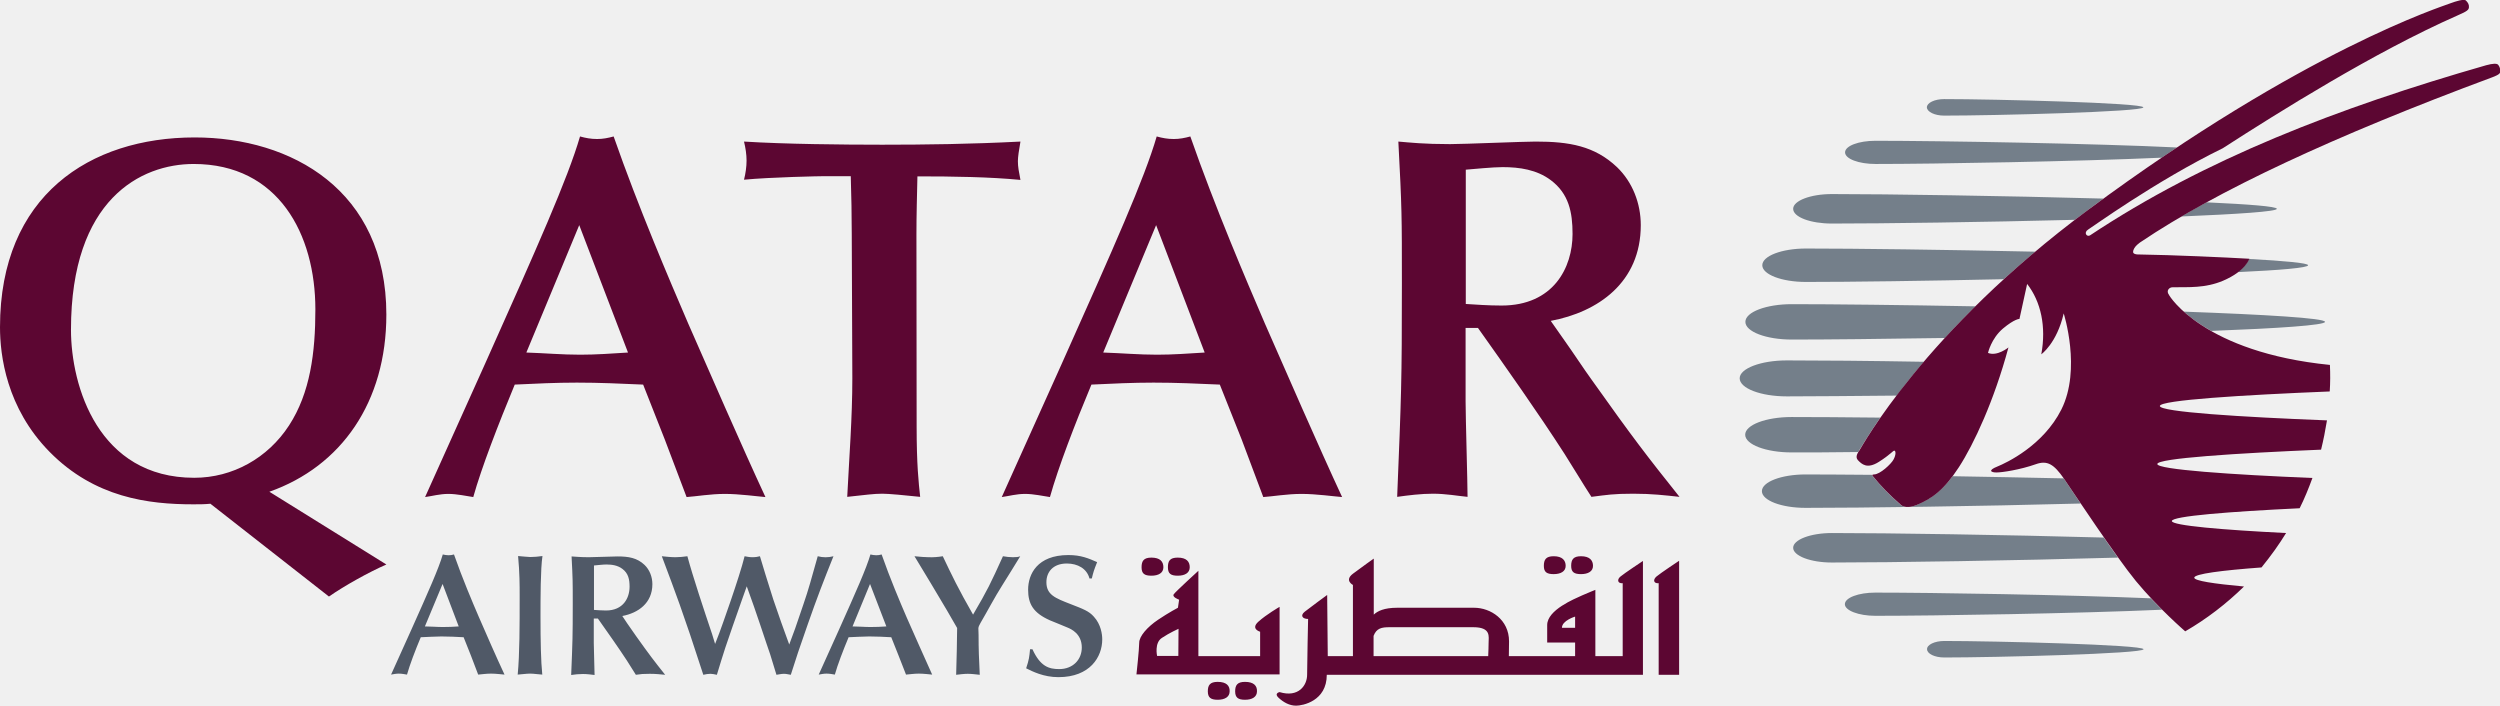
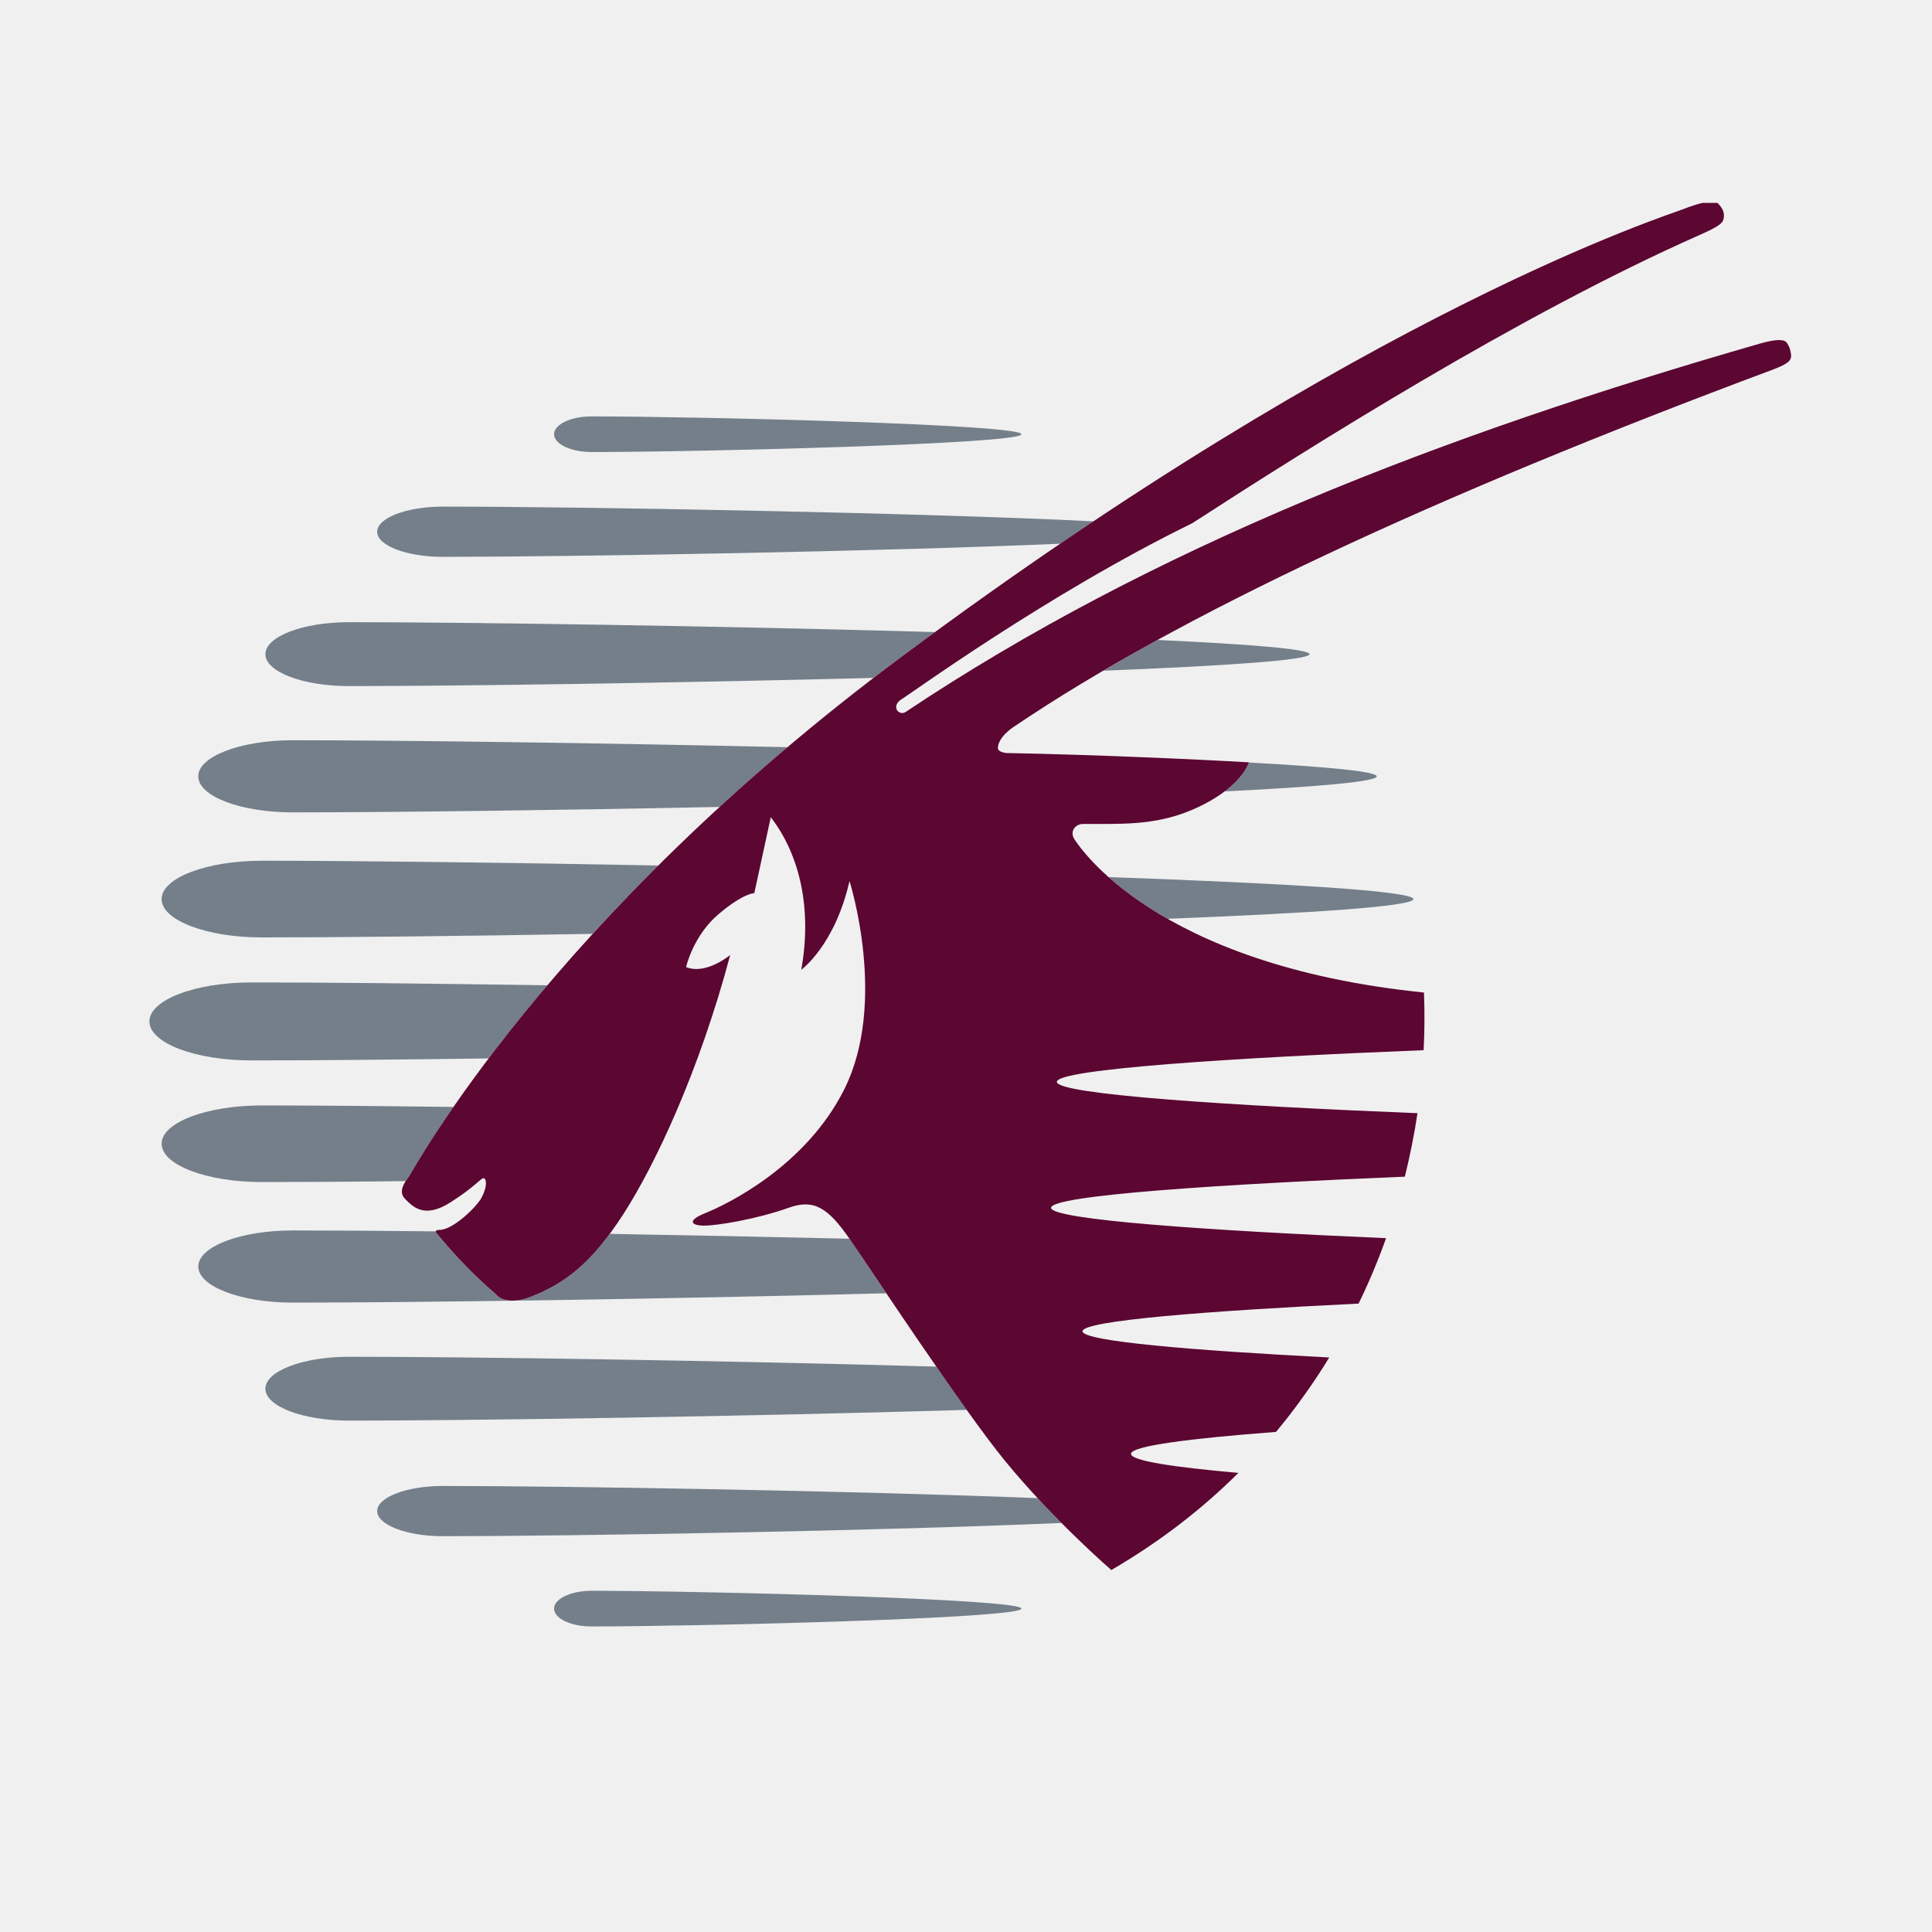
- <svg xmlns="http://www.w3.org/2000/svg" enable-background="new 0 0 1271.5 358.8" viewBox="0 0 1271.5 358.8">
-   <path d="m233.3 318.6c-2.7.2-5.4.3-8.1.3-3.1 0-6.1-.3-9.1-.3l9-21.6zm9.9 24.5c1.6-.1 4-.5 6.5-.5s5.5.4 6.9.5c-4-8.5-9.8-21.8-13.1-29.4-3.2-7.4-8.4-19.7-12.6-31.7-.9.3-1.9.4-2.8.4-1.1 0-1.9-.2-2.9-.4-2.1 7.2-7.2 18.6-16.1 38.5l-10.2 22.6c1.2-.2 2.5-.5 3.9-.5s3.1.3 4.2.5c1.4-5 4.2-12.3 7-19 3.5-.2 7-.3 10.5-.4 3.8 0 7.5.2 11.3.4l3.7 9.3zm21.1-39.9c0 15 0 29.5-1 39.9 1.9-.1 4.4-.5 6.3-.5 2 0 4.1.4 6.2.5-.7-7.1-.9-16.6-.9-29.7 0-8.9 0-24.1 1-30.6-2.1.3-4.3.5-6.2.5-1.3 0-4.6-.4-6.2-.5.8 8.6.8 14.8.8 20.4m52.2 10.1c8-1.5 15.3-6.5 15.3-16.2 0-3.7-1.4-7.3-4-9.8-3.8-3.6-8.1-4.3-13.8-4.3-2 0-12.2.4-14.5.4-4.5 0-6.8-.3-8.8-.4.6 11.3.6 12.6.6 24.1 0 16.9-.1 18.9-.8 36.2 1.9-.3 4-.5 6-.5 2.2 0 4.1.3 5.9.5 0-2.3-.4-13.6-.4-16.2v-12.5h2.1c4.7 6.7 10.2 14.4 14.7 21.3 1.3 2 3.3 5.3 4.6 7.3 2.6-.4 3.7-.5 7.1-.5 3.2 0 5.4.3 7.8.5-5.5-6.9-7.9-10-14.8-19.7-1.3-1.8-3.3-4.7-4.6-6.6zm-14.4-25.7c1.3-.1 4.6-.5 6.2-.5 2.9 0 5.8.4 8.2 2.2 3.1 2.3 3.7 5.4 3.7 9.1 0 5.7-3.2 12.1-12 12.1-2.3 0-4.4-.2-6.1-.3zm60.1 35c-4.1-12.2-9.8-29.3-12.6-39.7-2.2.3-4.1.5-6.1.5-2.1 0-5.1-.3-6.9-.5 3.6 9.5 6.7 17.9 9.1 24.6 4 11.4 6.7 19.3 9.8 29l2.2 6.7c1.2-.3 2.6-.5 3.6-.5s1.8.2 3.3.5c1.4-4.6 3.1-10.2 4.3-13.8 3.4-10 3.9-11.4 8.3-23.9l2.6-7.3c1 2.8 2.6 7.3 3.6 10.1 1 2.7 5.5 16.2 6.5 19.2 1.4 3.9 1.8 5.1 5 15.7.8-.1 2.5-.5 3.8-.5 1.2 0 2.2.3 3.5.5 3.3-10.4 3.7-11.5 8.6-25.6 4.8-13.7 7.8-21.5 13.1-34.7-2.6.7-5.4.7-8 0-3.2 11.4-4.7 17-7.3 24.5-4.1 12.3-4.7 13.7-7.2 20.4-2.8-7.6-5.5-15.2-8.1-22.9-1.4-4.2-6.8-21.8-6.8-22-1.2.3-2.1.5-3.9.5-1.6 0-2.7-.3-3.9-.5-2.6 10.7-11.9 36.5-12.8 38.9l-2.2 5.7zm88.6-4c-2.7.2-5.4.3-8.1.3-3.1 0-6.1-.3-9.1-.3l8.9-21.6zm10 24.5c1.6-.1 4.1-.5 6.5-.5 2.5 0 5.5.4 6.8.5-3.9-8.5-9.7-21.8-13.1-29.4-3.2-7.4-8.4-19.7-12.6-31.7-1 .3-1.8.4-2.8.4s-2-.2-2.9-.4c-2.1 7.2-7.2 18.6-16.1 38.5l-10.2 22.6c1.2-.2 2.5-.5 4-.5 1.4 0 3.1.3 4.2.5 1.4-5 4.2-12.3 7-19 3.5-.2 7-.3 10.5-.4 3.8 0 7.5.2 11.2.4l3.7 9.3zm36.8-23.5c0-.8.5-1.7 1.1-2.8 3.7-6.3 7.1-12.9 11.1-19.2 1.3-2.1 7.7-12.3 9.1-14.7-1 .4-1.9.5-3.7.5-1.7 0-3.4-.2-5.1-.5-6.3 13.9-7.7 16.9-15.2 29.7-7.5-13.1-10.8-20-15.4-29.7-2.4.4-4.8.6-7.2.5-1.9 0-4-.2-7.2-.5 4.6 7.6 12 19.8 16.5 27.5l5.2 9c0 5.5-.3 16.9-.5 23.8 1.7-.2 4.1-.5 5.9-.5 2 0 4.1.3 6.1.5-.4-8.2-.6-12.9-.6-20.3zm26.3 10.4c-.4 4.2-.5 5.4-2 9.9 3.2 1.6 8.9 4.5 16.4 4.5 16.1 0 22.3-10.3 22.3-19.2 0-2.5-.6-7.6-4.3-11.6-2.5-2.8-5.2-3.8-11.9-6.4-7.7-3-12.2-4.7-12.2-11.1 0-5.2 3.4-9.5 10.4-9.5 5.5 0 10.2 2.6 11.5 7.6h1.2c.8-3.3 1-4 2.7-8.3-4.3-1.9-8.2-3.6-14.6-3.6-15.9 0-20.5 9.8-20.5 17.6 0 7.3 2.6 11.8 11.1 15.6 2.5 1.1 6.6 2.6 9 3.7 1.7.7 7.2 3.1 7.2 10.1 0 6.3-4.6 11-11.5 11-5.2 0-9.6-1.3-13.6-10.1h-1.2z" fill="#505967" />
-   <path d="m36.1 167.7c0-66.4 35.6-84.3 62.4-84.3 43.2 0 61.9 35.8 61.9 74 0 21.9-2.6 42.4-13.4 59s-28.7 26.6-48.2 26.6c-48.7 0-62.7-46.4-62.7-75.3m131.2 135.7c7.9-5.5 20.3-12.4 29.2-16.3l-59.5-37c36.6-12.9 59.5-45.6 59.5-90.1 0-63.2-48.2-90.1-97.5-90.1-53.2 0-99 29.5-99 96.5 0 14.2 3.2 41.1 25.3 63.5 22.9 23.2 50.1 26.6 73 26.6 2.9 0 5.8 0 8.7-.3zm152.1-124.1c-8.2.5-16.1 1.1-24.3 1.1-9.2 0-18.2-.8-27.4-1.1l26.9-64.8zm29.8 73.5c4.7-.3 12.1-1.6 19.5-1.6s16.6 1.3 20.6 1.6c-11.9-25.6-29.2-65.3-39.3-88.3-9.5-22.1-25.3-59-37.9-95.1-2.9.8-5.5 1.3-8.4 1.3-3.2 0-5.8-.5-8.7-1.3-6.3 21.6-21.6 55.9-48.2 115.4l-30.6 68c3.7-.5 7.4-1.6 11.9-1.6 4.2 0 9.2 1.1 12.6 1.6 4.2-15 12.7-36.9 21.1-57.2 10.5-.5 21.1-1 31.6-1 11.3 0 22.4.5 33.7 1l11 27.9zm116.9-133.6c0-10 .3-20 .5-29.5 18.2 0 36.9.3 52.4 1.8-.8-4.2-1.3-6.6-1.3-9.5 0-2.1.5-5.5 1.3-10-25.3 1.3-48.5 1.6-70.3 1.6-20.3 0-49.5-.3-70.3-1.6.8 3.2 1.3 6.6 1.3 9.7s-.5 6.6-1.3 9.7c13.5-1.3 38.7-1.8 41.1-1.8h13.2c.3 10.3.5 19.5.5 29.3l.3 73.5c0 20-1.6 40.3-2.6 60.3 9.5-1 13.4-1.6 17.9-1.6 3.2 0 11.6.8 19.2 1.6-.8-7.4-1.8-16.1-1.8-36.1zm146.6 60.1c-8.2.5-16.1 1.1-24.2 1.1-9.2 0-18.2-.8-27.4-1.1l26.9-64.8zm29.8 73.5c4.7-.3 12.1-1.6 19.5-1.6s16.6 1.3 20.6 1.6c-11.9-25.6-29.2-65.3-39.3-88.3-9.5-22.1-25.3-59-37.9-95.1-2.9.8-5.5 1.3-8.4 1.3-3.2 0-5.8-.5-8.7-1.3-6.3 21.6-21.6 55.9-48.2 115.4l-30.6 68c3.7-.5 7.4-1.6 11.9-1.6 4.2 0 9.2 1.1 12.6 1.6 4.2-15 12.6-36.9 21.1-57.2 10.5-.5 21.1-1 31.6-1 11.3 0 22.4.5 33.7 1l11.1 27.9zm146.2-89.6c24-4.5 45.8-19.5 45.8-48.7 0-11.1-4.2-21.9-12.1-29.5-11.4-10.8-24.3-13-41.4-13-6.1 0-36.6 1.3-43.5 1.3-13.4 0-20.3-.8-26.3-1.3 1.8 34 1.8 37.7 1.8 72.2 0 50.9-.3 56.6-2.4 108.5 5.8-.8 12.1-1.6 18.2-1.6 6.6 0 12.4 1.1 17.6 1.6 0-6.9-1-40.8-1-48.5v-37.4h6.3c14.2 20 30.6 43.2 44 64 3.9 6.1 9.7 15.8 13.7 21.9 7.9-1 11.1-1.6 21.3-1.6 9.5 0 16.1.8 23.5 1.6-16.6-20.8-23.7-30-44.5-59.3-4-5.5-9.7-14.2-13.7-19.8zm-43.2-76.9c3.9-.3 13.7-1.3 18.7-1.3 8.7 0 17.4 1.3 24.5 6.6 9.2 6.9 11.1 16.3 11.1 27.4 0 17.1-9.7 36.4-36.1 36.4-6.9 0-13.2-.5-18.2-.8z" fill="#5c0632" />
-   <path d="m1182.5 163.7c0 1.7-23.8 3.3-57.9 4.6-6-3.4-10.6-6.8-13.9-9.8 41.3 1.5 71.8 3.3 71.8 5.2m-24.5-57.5c0 1.4-20 2.7-48.6 3.9 4.2-2.5 8.5-4.9 12.8-7.2 21.6 1 35.8 2.1 35.8 3.3m-212.9 123.7c-13.2.2-24.8.2-33.9.2-13 0-23.6-4-23.6-9s10.6-9 23.6-9c11.5 0 27.2.1 45.1.3-6.9 10-10.2 16-10.6 16.4zm7.1 12c4.3 5.2 9 10.1 14.1 14.5 0 0 2.1 3 8.5.4 6.5-2.7 12.1-6.3 18.3-14.6 18.2.3 37.5.7 56.5 1.1 1.6 2.3 4.7 7 8.6 12.8-52.9 1.4-110.4 2.2-139.9 2.2-12.3 0-22.2-3.8-22.2-8.5s9.9-8.5 22.2-8.5c9 0 20.5.1 33.7.2.2.3.2.4.2.4m-20.5 44.2c-10.9 0-19.7-3.4-19.7-7.5s8.8-7.5 19.7-7.5c28.8 0 87.8.9 138.3 2.3 2.4 3.5 4.9 7 7.2 10.2-52 1.5-115.3 2.5-145.5 2.5m167.9 24c-42.4 1.9-115.4 3.1-145.8 3.1-8.5 0-15.5-2.7-15.5-5.9 0-3.3 6.9-5.9 15.5-5.9 29 0 97.1 1.1 140.1 2.9 2 2 3.9 4 5.7 5.8m-110.7 15.9c25 0 101.3 1.9 101.3 4.2s-76.2 4.2-101.3 4.2c-4.9 0-8.8-1.9-8.8-4.2-.1-2.3 3.9-4.2 8.8-4.2m.3-154.1c-31.5.5-59.8.8-77.9.8-13 0-23.6-4-23.6-9s10.6-9 23.6-9c21.1 0 55.8.4 93.4 1.1-5.4 5.2-10.5 10.6-15.5 16.1m154.6-40.2c18.5 1 30.1 2.1 30.1 3.2 0 1.3-14.1 2.5-35.8 3.5 4.6-3.5 5.6-6.5 5.7-6.7m-225.3 11.7c-12.3 0-22.2-3.8-22.2-8.5s9.9-8.5 22.2-8.5c25.2 0 70.8.6 116.6 1.6-5.4 4.6-10.7 9.2-16 14-40.2.9-78.4 1.4-100.6 1.4m136.8-31.6c-46.8 1.2-97.5 1.9-123.6 1.9-10.9 0-19.7-3.3-19.7-7.5 0-4.1 8.8-7.5 19.7-7.5 28.7 0 87.6.9 138.1 2.3-2.5 1.8-5 3.7-7.6 5.6-2.3 1.8-4.6 3.5-6.9 5.2m-101.4-28.4c-8.5 0-15.5-2.6-15.5-5.9s6.9-5.9 15.5-5.9c32.2 0 112.5 1.4 153.3 3.4-2.6 1.7-5.2 3.5-7.8 5.2-42.6 1.9-115.3 3.2-145.5 3.2m-45.1 118.2c-13.3 0-24-4.1-24-9.2 0-5 10.8-9.1 24-9.1 16.6 0 41.5.2 69.7.7-4.8 5.6-9.4 11.3-13.8 17.2-22.5.2-42.1.4-55.9.4m71.2-147c0-2.3 3.9-4.2 8.8-4.2 25 0 101.3 1.9 101.3 4.2s-76.2 4.2-101.3 4.2c-4.8 0-8.7-1.9-8.8-4.2" fill="#747f8a" />
-   <path d="m1185 185.6c.2 4.6.2 9.1-.1 13.5-44.4 1.8-86.4 4.4-86.4 7.4s41.1 5.6 85 7.3c-.8 5-1.8 10-3 14.9-43.2 1.8-83.3 4.4-83.3 7.3 0 2.8 37.4 5.4 78.9 7.1-1.9 5.2-4 10.4-6.5 15.4-35.6 1.7-65 4-65 6.5 0 2.3 25.7 4.5 58.1 6.1-1.8 2.9-3.7 5.8-5.7 8.6-2.2 3-4.4 6-6.8 8.9-20.3 1.5-34.2 3.3-34.2 5.2 0 1.6 10 3.1 25.3 4.5-9 8.8-19 16.5-29.9 22.8 0 0-13.7-11.8-25.1-25.6-10.1-12.3-31.6-44.8-36.6-52.1-5.1-7.3-8.4-9.4-14.3-7.3-7.9 2.8-17.1 4.2-20 4.2s-4.4-1.1.4-3c4.7-1.9 23.4-10.7 32.6-29 10.3-20.5 1.2-48.9 1.2-48.9-3.5 15.2-11.4 20.8-11.4 20.8 2.6-14.1-.2-26.8-7.2-35.8l-3.9 17.8s-2.4-.1-8.4 4.9c-6 5.1-7.6 12.4-7.6 12.4 4.7 1.9 10.4-2.8 10.4-2.8-7.3 27.1-17.6 49.2-25.2 60.9s-13.8 16.1-21.4 19.2c-6.4 2.6-8.5-.4-8.5-.4-5.1-4.4-9.9-9.3-14.1-14.5 0 0-.4-.6.8-.6 3.1 0 8.7-5.3 9.9-7.5 1.4-2.5 1.2-4.5.5-4.6s-1.9 1.9-7.9 5.7-8.7 1.2-10.7-.9c-1.5-1.7 0-3.8.9-5.1.9-1.2 32.6-60.2 116.4-122.3 109.8-81.3 180-103.3 184-104.9 2.7-1 7-2.4 8-1.4 1.1 1.1 1.6 2.1 1.5 3.4s-.8 2-5.9 4.2c-42.2 18.6-91.4 49.5-119.3 67.5-34.4 16.8-67.2 40.7-68.4 41.3-2.6 1.6-.7 4 .9 3 58.1-38.6 126.1-64.9 201.4-86.5 3.6-1 5.6-1 6.2-.2.7.9 1 1.9 1.1 3 .1 1.4-1 2.1-4.1 3.3-80.8 30-140.4 57.9-178.7 83.7 0 0-4 2.4-4 5.2 0 1.1 2.1 1.2 2.1 1.2 19.2.3 44.8 1.5 57 2.2 0 0-1.7 6.2-13.4 11.2-9 3.8-17.4 3.2-25.6 3.3-1.8 0-3.4 1.8-1.9 3.8.4 1 18 29.3 81.9 35.7m-585.7 148h-10.8s-1.5-6.7 2.5-9.2c3.9-2.6 8.4-4.6 8.4-4.6zm51.4-24.9s-6.6 3.8-10.7 7.5.9 5.1.9 5.1v12.4h-31.4v-43.4s-11.5 10.5-12.5 11.9c-1.1 1.5 2.7 2.8 2.7 2.8l-.6 4.1s-4.6 2.4-10.1 6.1-9.6 8.4-9.6 11.7-1.4 16.1-1.4 16.1h72.8v-34.3zm-65.1-15.9c3.6 0 6.1-1.4 6.1-4.3s-1.7-4.9-6.1-4.9c-3.9 0-5 1.7-5 4.9s1.4 4.3 5 4.3m13.4 0c3.6 0 6.1-1.4 6.1-4.3s-1.7-4.9-6.1-4.9c-4 0-5 1.7-5 4.9s1.4 4.3 5 4.3m20.3 54c-3.9 0-5 1.7-5 4.8s1.4 4.3 5 4.3 6.1-1.4 6.1-4.3c.1-2.8-1.6-4.8-6.1-4.8m13.9 0c-3.9 0-5 1.7-5 4.8s1.4 4.3 5 4.3 6.1-1.4 6.1-4.3c.1-2.8-1.6-4.8-6.1-4.8m157-54.8c3.6 0 6.1-1.4 6.1-4.2s-1.7-4.9-6.1-4.9c-3.9 0-5 1.7-5 4.9 0 3.1 1.4 4.2 5 4.2m13.9 0c3.6 0 6.1-1.4 6.1-4.2s-1.7-4.9-6.1-4.9c-3.9 0-5 1.7-5 4.9 0 3.1 1.4 4.2 5 4.2m38.4 1.2c-2 1.7-1.4 3.7 1.1 3.4v46.6h10.4v-58s-9.5 6.3-11.5 8m-41.4 26.1h-6.7c0-3.7 6.7-5.7 6.7-5.7zm-44 7.7c0 1.7-.1 4.4-.2 6.7h-58.3v-10.3c1.5-3.9 4.1-4.4 8.1-4.4h42.6c9.2 0 7.8 4.8 7.8 8m68.2-30.4v37.1h-13.9v-33.7s-2.8 1.1-6.7 2.8c-3.9 1.8-17.8 7.4-17.8 15.1v8.9h14.2v6.9h-33.7c0-1.6.1-4 .1-7.5 0-11.1-9.4-17.1-17.8-17.1h-39c-6.8 0-10.1 1.7-12 3.5v-28.5s-6.1 4.3-10.6 7.7 0 5.7 0 5.7v36.2h-12.8l-.3-31.1s-8.9 6.5-11.4 8.5-1.1 3.7 1.7 3.7c0 0-.5 22.9-.5 28.4s-4.5 11.7-14 8.8c0 0-3 .6-.5 2.9s5.5 4 8.9 4c3.3 0 15.6-2.3 15.6-15.7h160.8v-57.9s-9.5 6.3-11.4 7.9c-2 1.6-1.4 3.7 1.1 3.4" fill="#5c0632" />
+ <svg xmlns="http://www.w3.org/2000/svg" width="200" height="200" fill="none">
+   <g clip-path="url(#a)">
+     <path d="M146.314 93.074c0 .749-10.479 1.45-25.44 2.04-2.642-1.505-4.646-3.017-6.114-4.32 18.143.644 31.554 1.439 31.554 2.28zm-10.747-25.356c0 .624-8.783 1.21-21.341 1.714 1.8-1.055 3.654-2.117 5.601-3.184 9.487.438 15.74.946 15.74 1.47zm-93.568 54.55c-5.813.07-10.912.097-14.894.097-5.733 0-10.375-1.772-10.375-3.971 0-2.187 4.642-3.959 10.375-3.959 5.075 0 11.95.054 19.838.155-3.05 4.421-4.5 7.077-4.635 7.244-.089.128-.2.279-.309.434zm3.132 5.311c1.916 2.323 3.754 4.277 6.215 6.414 0 0 .927 1.33 3.743.19 2.866-1.171 5.296-2.765 8.034-6.453 7.996.136 16.475.315 24.822.504a993.966 993.966 0 0 1 3.8 5.647c-23.268.605-48.523.965-61.459.965-5.388 0-9.76-1.679-9.76-3.734 0-2.067 4.372-3.735 9.76-3.735 3.94 0 9.016.028 14.825.093a.267.267 0 0 0 .02.109zm-9.001 19.482c-4.783 0-8.657-1.478-8.657-3.301 0-1.826 3.874-3.308 8.657-3.308 12.65 0 38.584.388 60.794 1.02 1.07 1.54 2.14 3.072 3.156 4.479-22.867.675-50.701 1.11-63.95 1.11m73.766 10.593c-18.653.822-50.725 1.373-64.051 1.373-3.75 0-6.798-1.175-6.798-2.598 0-1.435 3.047-2.602 6.798-2.602 12.747 0 42.683.504 61.575 1.26a90.308 90.308 0 0 0 2.476 2.567m-48.663 7.024c11.005 0 44.506.834 44.506 1.842 0 1.024-33.505 1.85-44.506 1.85-2.144 0-3.878-.826-3.878-1.85 0-1.008 1.734-1.842 3.878-1.842zm.122-68.005c-13.852.236-26.263.368-34.251.368-5.729 0-10.375-1.772-10.375-3.967 0-2.191 4.646-3.971 10.375-3.971 9.278 0 24.524.178 41.053.493a207.314 207.314 0 0 0-6.802 7.077zm67.94-17.737c8.115.442 13.222.927 13.222 1.431 0 .555-6.18 1.086-15.744 1.559 2.043-1.543 2.491-2.889 2.522-2.99zm-99.007 5.16c-5.392 0-9.765-1.668-9.765-3.731 0-2.06 4.373-3.735 9.765-3.735 11.06 0 31.118.272 51.239.718a233.906 233.906 0 0 0-7.019 6.185c-17.66.357-34.447.562-44.22.562m60.134-13.917c-20.572.523-42.86.845-54.294.845-4.782 0-8.652-1.477-8.652-3.304 0-1.826 3.87-3.311 8.652-3.311 12.62 0 38.492.395 60.672 1.023-1.105.807-2.218 1.614-3.345 2.459-1.028.768-2.04 1.524-3.032 2.288m-44.58-12.533c-3.75 0-6.798-1.16-6.798-2.598 0-1.435 3.048-2.603 6.798-2.603 14.15 0 49.44.628 67.362 1.524-1.143.753-2.287 1.532-3.442 2.316-18.68.81-50.62 1.36-63.92 1.36zm-19.808 52.129c-5.832 0-10.568-1.804-10.568-4.041 0-2.222 4.736-4.033 10.568-4.033 7.312 0 18.255.108 30.631.299a181.345 181.345 0 0 0-6.076 7.569c-9.854.132-18.467.206-24.555.206zm31.321-64.822c0-1.02 1.734-1.846 3.878-1.846 11.001 0 44.506.826 44.506 1.846 0 1.012-33.5 1.842-44.506 1.842-2.143 0-3.878-.83-3.878-1.842z" fill="#747F8A" />
+     <path d="M147.41 102.746c.077 1.989.066 3.98-.035 5.968-19.491.776-37.974 1.955-37.974 3.281 0 1.303 18.07 2.47 37.337 3.242a72.68 72.68 0 0 1-1.309 6.573c-18.993.78-36.619 1.927-36.619 3.219 0 1.245 16.455 2.365 34.676 3.145a66.092 66.092 0 0 1-2.843 6.774c-15.648.757-28.581 1.765-28.581 2.866 0 1.028 11.299 1.978 25.541 2.711a60.333 60.333 0 0 1-2.507 3.796 60.92 60.92 0 0 1-3.002 3.909c-8.903.679-15.014 1.451-15.014 2.276 0 .71 4.376 1.373 11.121 1.967-3.681 3.657-8.031 7.073-13.157 10.055 0 0-6.037-5.22-11.02-11.316-4.442-5.437-13.867-19.769-16.084-22.976-2.221-3.207-3.681-4.146-6.277-3.215-3.48 1.237-7.524 1.857-8.768 1.857-1.244 0-1.928-.484.158-1.314 2.078-.842 10.294-4.735 14.339-12.782 4.542-9.062.548-21.576.548-21.576-1.526 6.689-4.995 9.186-4.995 9.186 1.12-6.212-.1-11.843-3.155-15.794l-1.704 7.864s-1.066-.054-3.704 2.172c-2.635 2.23-3.36 5.479-3.36 5.479 2.074.838 4.569-1.252 4.569-1.252-3.187 11.971-7.756 21.716-11.09 26.87-3.33 5.153-6.076 7.096-9.413 8.457-2.816 1.133-3.743-.198-3.743-.198-2.46-2.132-4.3-4.087-6.215-6.41 0 0-.155-.271.363-.263 1.371.019 3.812-2.335 4.345-3.312.61-1.121.545-1.978.24-2.036-.302-.05-.823.838-3.469 2.513-2.63 1.671-3.84.512-4.716-.419-.68-.741-.012-1.656.413-2.23.402-.512 14.32-26.567 51.146-53.941 48.261-35.875 79.081-45.562 80.847-46.26 1.166-.461 3.07-1.07 3.503-.624.479.504.714.907.649 1.493-.062.581-.371.88-2.604 1.869-18.525 8.194-40.152 21.852-52.439 29.801-15.111 7.392-29.539 17.947-30.064 18.2-1.163.725-.305 1.78.398 1.337 25.517-17.04 55.434-28.646 88.494-38.154 1.58-.45 2.445-.45 2.708-.101.297.388.425.83.471 1.318.043.61-.459.931-1.815 1.462-35.518 13.247-61.695 25.552-78.533 36.926 0 0-1.742 1.054-1.765 2.276-.007.465.935.52.935.52 8.428.15 19.696.647 25.057.961 0 0-.765 2.727-5.898 4.921-3.963 1.699-7.633 1.427-11.264 1.459-.807-.016-1.491.802-.846 1.675.325.434 8.05 12.92 36.124 15.775m-257.376 65.299h-4.759s-.641-2.94 1.082-4.064c1.731-1.14 3.677-2.017 3.677-2.017v6.081zm22.582-11.006s-2.894 1.668-4.724 3.304c-1.82 1.621.374 2.238.374 2.238v5.464h-13.809v-19.122s-5.033 4.646-5.504 5.262c-.487.66 1.197 1.257 1.197 1.257l-.286 1.811s-2.004 1.043-4.438 2.695c-2.418 1.632-4.21 3.715-4.21 5.157 0 1.447-.611 7.124-.611 7.124h32.01v-15.19zm-28.588-6.992c1.576 0 2.688-.624 2.688-1.884 0-1.264-.738-2.145-2.688-2.145-1.735 0-2.198.76-2.198 2.145 0 1.396.602 1.884 2.198 1.884m5.886 0c1.592 0 2.67-.624 2.67-1.884 0-1.264-.73-2.145-2.67-2.145-1.742 0-2.197.76-2.197 2.145 0 1.396.598 1.884 2.198 1.884m8.918 23.826c-1.722 0-2.197.741-2.197 2.133 0 1.38.61 1.885 2.198 1.885 1.575 0 2.692-.629 2.692-1.885 0-1.268-.727-2.133-2.692-2.133m6.118 0c-1.723 0-2.194.741-2.194 2.133 0 1.38.626 1.885 2.194 1.885 1.6 0 2.696-.629 2.696-1.885 0-1.268-.722-2.133-2.696-2.133zm68.976-24.202c1.588 0 2.7-.609 2.7-1.869 0-1.253-.734-2.148-2.7-2.148-1.719 0-2.186.76-2.186 2.148 0 1.388.614 1.869 2.186 1.869zm6.115 0c1.576 0 2.68-.609 2.68-1.869 0-1.253-.733-2.148-2.68-2.148-1.73 0-2.19.76-2.19 2.148 0 1.388.59 1.869 2.19 1.869zm16.88.52c-.862.748-.61 1.644.483 1.52v20.545H1.94v-25.575s-4.172 2.765-5.018 3.51zm-18.224 11.521h-2.936c0-1.617 2.936-2.513 2.936-2.513v2.513zm-19.325 3.393c0 .745-.035 1.959-.07 2.94h-25.621v-4.522c.668-1.741 1.796-1.943 3.542-1.943h18.73c4.044 0 3.419 2.137 3.419 3.525m29.962-13.417v16.357h-6.099v-14.853s-1.247.481-2.959 1.241c-1.695.772-7.83 3.273-7.83 6.655v3.909h6.25v3.048h-14.824c.011-.718.027-1.772.027-3.32 0-4.874-4.137-7.527-7.818-7.527h-17.14c-3 0-4.45.729-5.26 1.563v-12.592s-2.677 1.889-4.643 3.39c-1.963 1.501 0 2.509 0 2.509v15.977h-5.617l-.12-13.713s-3.908 2.866-5.028 3.739c-1.094.868-.487 1.644.737 1.644 0 0-.224 10.125-.224 12.514 0 2.404-1.981 5.15-6.141 3.901 0 0-1.322.256-.225 1.256 1.094.997 2.415 1.757 3.894 1.757 1.472 0 6.864-1.02 6.864-6.914h70.676v-25.563s-4.16 2.757-5.018 3.505c-.861.749-.61 1.648.498 1.517" fill="#5C0632" />
+   </g>
+   <defs>
+     <clipPath id="a">
+       <path fill="#fff" transform="translate(15 21)" d="M0 0h171v158H0z" />
+     </clipPath>
+   </defs>
</svg>
